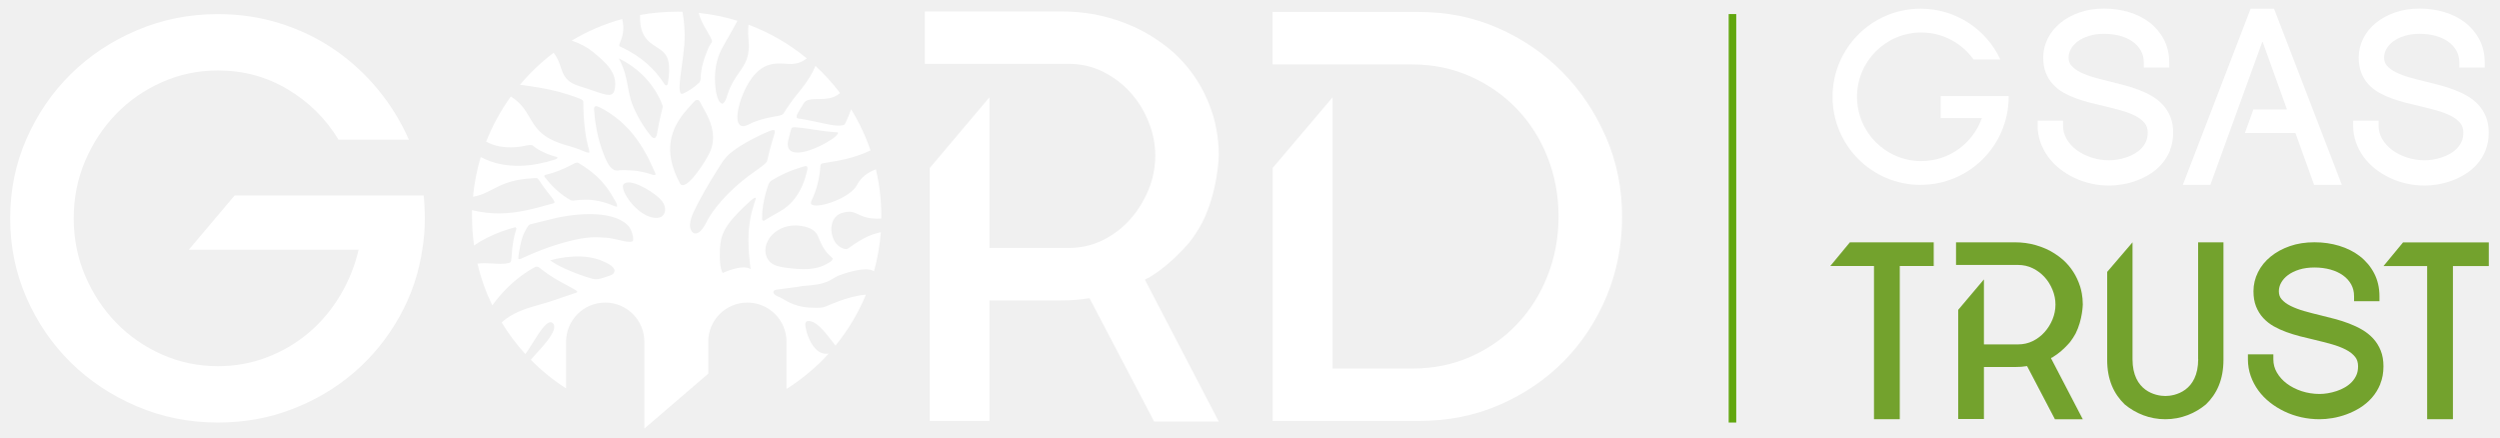
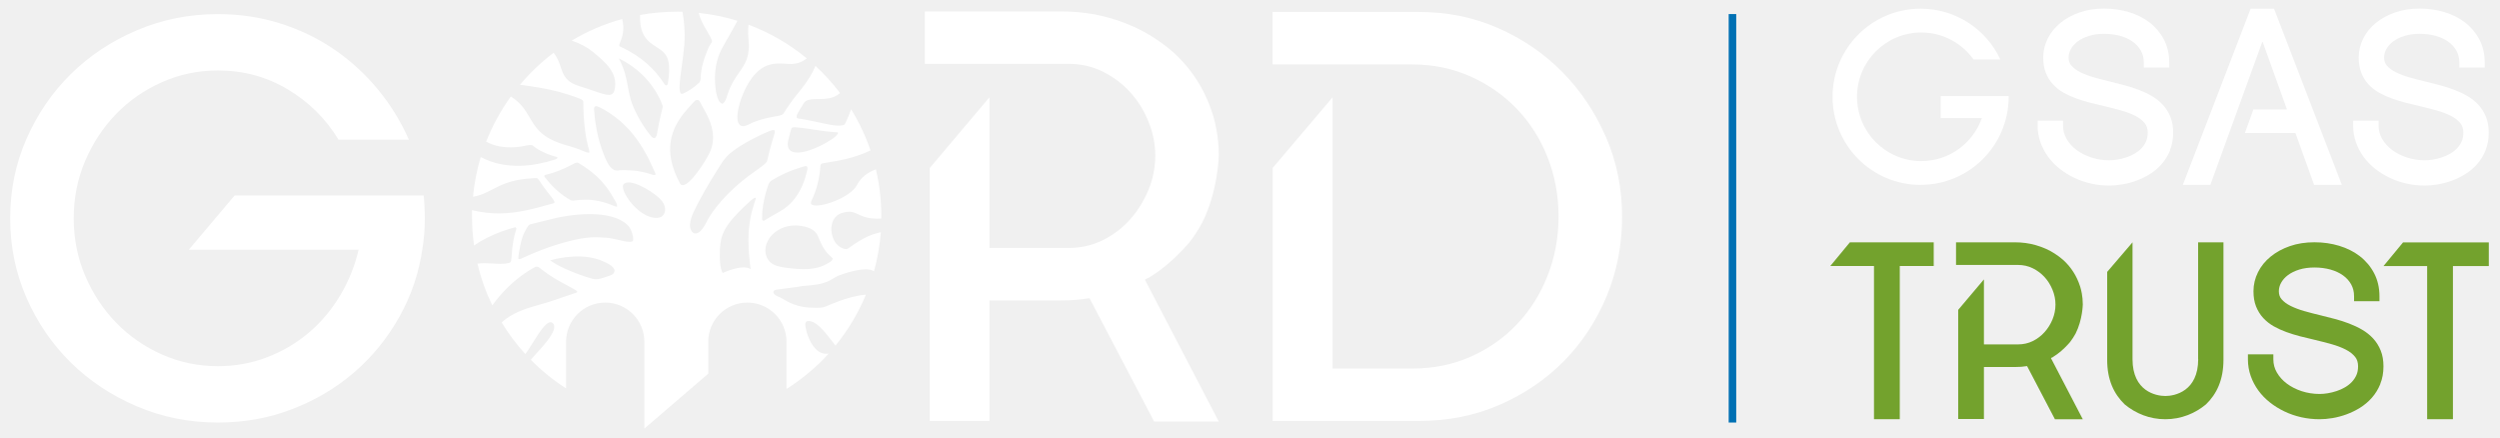
<svg xmlns="http://www.w3.org/2000/svg" id="Layer_1" viewBox="0 0 566.93 99.21">
  <defs>
-     <style>.cls-1,.cls-2{fill:#fff;}.cls-3{fill:#73a22d;}.cls-4{fill:none;stroke:#61a60e;stroke-miterlimit:10;stroke-width:1.71px;}.cls-2{fill-rule:evenodd;}</style>
+     <style>.cls-1,.cls-2{fill:#fff;}.cls-3{fill:#73a22d;}.cls-4{fill:none;stroke:#0070b3;stroke-miterlimit:10;stroke-width:1.71px;}.cls-2{fill-rule:evenodd;}</style>
  </defs>
  <g>
    <path class="cls-2" d="M364.34,31.12c-2.42-5.61-5.71-10.52-9.86-14.74-4.15-4.22-9.02-7.55-14.6-10-5.58-2.45-11.57-3.67-17.97-3.67h-33.21V14.61h31.66c4.76,0,9.17,.91,13.24,2.73,4.06,1.81,7.59,4.29,10.57,7.41,2.98,3.13,5.3,6.78,6.94,10.97,1.64,4.18,2.47,8.64,2.47,13.37s-.82,9.19-2.47,13.38c-1.64,4.18-3.93,7.84-6.87,10.96-2.94,3.13-6.45,5.6-10.51,7.42-4.07,1.82-8.52,2.73-13.36,2.73h-18.05V22.06l-13.6,16.03v57.37h33.21c6.57,0,12.67-1.22,18.29-3.67,5.62-2.45,10.49-5.76,14.6-9.93,4.11-4.18,7.33-9.07,9.67-14.68,2.33-5.61,3.5-11.62,3.5-18.03s-1.21-12.42-3.63-18.03" />
    <path class="cls-1" d="M189.46,30.69h0s0,0,0,0h0Z" />
    <path class="cls-1" d="M190.94,48.33c1.89-.61,2.67-.24,3.76,.27,1.04,.5,2.34,1.1,5.04,.97l.2-.02v-.45c0-3.68-.42-7.26-1.23-10.69-1.99,.71-3.45,1.91-4.31,3.57-1.5,2.87-8.47,5.29-10.14,4.47l-.16-.12-.08-.09c-.08-.17-.08-.43,.12-.83,.97-2,1.57-4.17,1.85-6.38,.06-.48,.08-.96,.13-1.44,.02-.16,.07-.33,.2-.43,.11-.08,.24-.11,.38-.13,2.17-.35,4.34-.69,6.46-1.3,1.48-.42,2.93-.96,4.33-1.62-1.13-3.29-2.61-6.42-4.41-9.34-.23,.66-.48,1.32-.76,1.96-.13,.3-.27,.59-.41,.88-.1,.2-.22,.58-.41,.7-.05,.03-.1,.04-.16,.06-.72,.18-1.45,.13-2.18,.04l-.7-.11-.25-.04-.73-.14c-.81-.16-1.63-.34-2.46-.52-.69-.15-1.39-.3-2.09-.43-.38-.08-.77-.14-1.16-.21-.22-.04-.84-.03-.98-.24-.03-.04-.04-.09-.05-.14-.06-.35,.11-.65,.27-.95,.14-.26,.28-.51,.43-.76,.22-.38,.45-.75,.69-1.12,.2-.31,.36-.64,.69-.83,.83-.49,1.88-.44,2.81-.45,1.63-.02,3.48-.06,4.95-1.37-1.68-2.21-3.55-4.28-5.58-6.16-.64,1.6-1.66,3.26-3.08,5.09-.32,.41-.65,.81-.98,1.21-1.15,1.41-2.19,2.9-3.16,4.43-.05,.07-.09,.14-.15,.2-.18,.19-.47,.24-.71,.32-.31,.09-.64,.14-.95,.19-.59,.1-1.18,.21-1.76,.34-1.17,.26-2.31,.61-3.42,1.06-.65,.27-1.25,.69-1.95,.81-.19,.03-.39,.04-.58-.01-.36-.1-.63-.42-.77-.76-.35-.88-.19-1.99-.03-2.89,.21-1.15,.56-2.26,.99-3.34,0,0,0-.02,.01-.03,1.04-2.6,2.93-5.89,5.98-6.84,1.38-.42,2.52-.34,3.61-.27,.95,.07,1.86,.13,2.84-.12,.6-.16,1.22-.43,1.9-.91l.23-.19c-3.91-3.23-8.37-5.82-13.21-7.63l-.04,.57-.02,.29c-.03,.38-.04,.75-.03,1.12l.03,.39,.03,.58c.48,4.22-.66,5.82-2.08,7.86-.92,1.31-1.96,2.8-2.72,5.23-.21,.65-.41,1.41-.99,1.83-.03,.02-.06,.04-.1,.05-.16,.02-.43-.23-.54-.33-.17-.16-.29-.35-.39-.57-.14-.31-.24-.63-.33-.96-.23-.85-.34-1.74-.4-2.62-.13-2.02,.07-4.1,.69-6.03,.19-.57,.4-1.11,.67-1.63,.55-1.09,1.18-2.17,1.8-3.22,.48-.83,.94-1.66,1.38-2.47,.17-.32,.35-.65,.52-.97-2.83-.88-5.75-1.48-8.77-1.8h0c.35,1.53,1.1,2.78,1.74,3.88,.54,.92,1.38,2.3,1.26,2.67-.21,.47-.58,.86-.84,1.47-.97,2.33-1.68,4.49-1.73,6.82,0,.1-.02,.71-.37,1.01-1.03,.96-2.08,1.7-3.12,2.21l-.43,.22c-.36,.15-.49,.06-.54,.02-.62-.48-.24-3.21,.16-6.11,.22-1.56,.46-3.32,.6-5.01,.11-1.5,.09-3.01-.04-4.52-.08-.97-.2-1.93-.38-2.92-.43,0-.86-.01-1.28-.01-2.85,0-5.63,.26-8.34,.75-.02,.56,0,1.07,.03,1.54,.26,3.29,1.82,4.51,3.32,5.48l.35,.23c.3,.2,.61,.39,.88,.59,.87,.63,1.6,1.4,1.86,2.77,.27,1.34,.17,2.97-.11,4.75-.01,.14-.08,.62-.42,.61-.15,0-.32-.2-.58-.59l-.04-.06c-1.85-2.83-4.85-5.88-9.59-8.05h-.02s-.02-.02-.02-.02l-.21-.1c-.2-.12-.27-.27-.08-.68,.55-1.32,1.19-3.02,.58-5.56-4.07,1.12-7.93,2.78-11.47,4.91h.04c1.9,.65,3.51,1.5,4.78,2.54,3.21,2.64,5.45,4.77,5.01,8.13-.11,.77-.32,1.23-.69,1.45-.17,.11-.4,.17-.66,.18-.83,0-2.05-.41-3.68-.98-.88-.3-1.87-.65-2.99-.98-3.16-.96-3.69-2.54-4.3-4.37-.34-1.02-.76-2.15-1.59-3.23-2.81,2.12-5.38,4.56-7.64,7.26,1.54,.21,3,.42,4.44,.66,2.91,.5,5.73,1.18,9.09,2.48l.34,.15c.2,.11,.49,.32,.49,.6,0,1.84,.09,3.67,.29,5.5,.11,1,.24,1.99,.43,2.98,.1,.53,.23,1.05,.36,1.58,.04,.18,.42,1.34,.25,1.44-.02,.01-.05,.01-.08,.01-.71-.04-1.41-.46-2.07-.7-.84-.31-1.69-.61-2.55-.85-.07-.02-.13-.04-.2-.05l-.56-.16c-5.32-1.57-6.65-3.84-8.06-6.24-.95-1.62-1.95-3.3-4.25-4.74-2.27,3.15-4.15,6.58-5.6,10.24,1.96,1.09,4.23,1.4,6.44,1.26,.66-.04,1.32-.12,1.97-.23,.64-.11,1.35-.37,2-.21,.04,.01,.09,.02,.13,.04,.17,.08,.32,.26,.48,.38,.17,.12,.34,.24,.51,.35,.41,.27,.84,.5,1.28,.71,1,.49,2.05,.88,3.13,1.15l.11,.03c.22,.1,.14,.35-.22,.5l-.32,.11c-4.34,1.39-10.94,2.51-16.74-.6-.87,2.9-1.46,5.91-1.76,9.01,1.28-.2,2.32-.62,3.34-1.13,.35-.17,.69-.35,1.05-.52,.37-.2,.76-.4,1.15-.59,1.88-.91,4.2-1.77,8.07-1.96,.29-.01,.58-.06,.87-.02,.04,0,.07,0,.1,.02,.03,.02,.06,.04,.09,.07,.41,.4,.7,.98,1.04,1.45,.39,.54,.78,1.07,1.19,1.59,.33,.43,1.22,1.56,1.27,1.63,.13,.21,.49,.74,.23,.88l-.22,.09c-.39,.11-.77,.21-1.17,.32-3.33,.93-6.77,1.87-10.93,1.95-2.03,.02-4.12-.22-6.29-.74,0,.46-.01,.92-.01,1.38,0,2.25,.16,4.45,.47,6.62,1.92-1.32,4.03-2.35,6.22-3.15,.53-.19,1.06-.37,1.6-.54,.51-.16,1.01-.32,1.53-.43,.02,0,.04,0,.06,0,.01,0,.03,.02,.04,.03,.24,.24,.13,.41,.04,.69-.42,1.22-.68,2.77-.85,4.27-.09,.82-.09,1.66-.22,2.48-.03,.17-.07,.35-.2,.47-.08,.07-.19,.1-.29,.13-1.23,.34-2.59,.21-3.85,.14-1.09-.06-2.21-.12-3.31,.03,.78,3.3,1.92,6.48,3.36,9.47,1.02-1.4,2.11-2.68,3.27-3.84,1.96-1.96,4.11-3.59,6.42-4.84l.11-.06c.15-.03,.37-.08,.63,.04,.33,.14,.77,.58,1.03,.75,1.41,1.1,3.48,2.38,5.75,3.53,.18,.09,1.4,.76,1.64,.92,.31,.21,.6,.48,.3,.59-.35,.12-.62,.21-.62,.21-.67,.22-2.21,.73-2.9,.98l-1.32,.46c-1.17,.41-2.34,.74-3.48,1.07-2.7,.76-5.24,1.49-7.53,3.12-.41,.29-.8,.61-1.17,.94,1.55,2.56,3.35,4.96,5.36,7.16,.14-.16,.31-.39,.49-.65,.64-.92,1.54-2.49,2.47-3.87,1.11-1.65,2.27-3.01,3.06-2.63,.24,.11,.44,.39,.5,.64,.16,.66-.13,1.31-.44,1.88-.15,.29-.33,.56-.5,.83-.21,.3-.43,.58-.64,.87-.89,1.15-1.88,2.22-2.86,3.28l-.83,.96c2.41,2.45,5.1,4.62,8,6.49v-10.58h0c0-4.9,3.98-8.88,8.88-8.88s8.88,3.97,8.88,8.88v19.69l14.44-12.4,.05-.06v-7.23h0c0-4.9,3.97-8.88,8.88-8.88s8.88,3.97,8.88,8.88v10.71c3.54-2.25,6.77-4.94,9.57-8.03-2.39,.43-3.92-1.88-4.71-4.01-.36-.98-.55-1.91-.6-2.52-.02-.29,.06-.49,.16-.63l.07-.07,.09-.06,.04-.03,.09-.03,.08-.02h.07c2.28-.26,5.12,4.29,6.26,5.55,2.82-3.47,5.16-7.34,6.89-11.54-2.13,.17-4.22,.78-6.22,1.51-.68,.25-1.35,.52-2.01,.8-.5,.22-1.01,.46-1.55,.57-.54,.11-1.13,.09-1.68,.1-.99,0-1.98-.06-2.95-.24-1.32-.24-2.57-.71-3.73-1.37-.54-.3-1.07-.67-1.65-.88-1.43-.52-1.63-1.47-.44-1.63,.74-.1,3.14-.42,4.88-.65,.52-.13,1.18-.2,1.93-.25,1.54-.12,3.5-.29,5.21-1.17,.3-.16,.58-.32,.84-.47,.28-.18,.73-.46,1.14-.63,1.36-.52,6.28-2.22,8.06-1,.8-2.85,1.32-5.81,1.56-8.85-1.39,.29-2.66,.75-3.91,1.43-1.47,.8-2.61,1.6-3.51,2.25h0c-.27,.21-.66,.14-.84,.11-.74-.19-1.34-.6-1.8-1.13-.75-.89-1.13-2.11-1.17-3.19-.05-1.47,.55-3.25,2.36-3.82M140.44,13.26c1.84,.91,3.56,2.07,5.06,3.48,1.2,1.13,2.26,2.41,3.14,3.81,.66,1.05,1.25,2.18,1.66,3.36,.07,.21,.06,.39,0,.6-.32,1.18-.58,2.39-.83,3.59-.11,.54-.22,1.08-.31,1.62-.08,.49-.1,1.01-.42,1.41-.05,.07-.12,.13-.2,.16-.11,.05-.23,.03-.34-.02-.3-.13-.51-.41-.7-.66l-.43-.54c-1.68-2.15-3.44-5.52-4-7.54-.27-.98-.44-1.93-.62-2.84-.35-1.94-.73-3.94-2.05-6.4l.04-.04Zm-5.63,11.16c.03-.12,.1-.23,.21-.29,.16-.09,.37-.04,.55,.02,.98,.35,1.92,.97,2.79,1.53,.84,.55,1.64,1.16,2.4,1.82,1.42,1.24,2.68,2.65,3.78,4.18,1.02,1.42,1.91,2.94,2.69,4.51,.27,.54,.52,1.08,.77,1.63,.12,.27,.24,.54,.36,.81,.13,.3,.3,.56,.36,.88,0,.04,.01,.09-.02,.12-.07,.08-.37,.05-.47,.04-.16-.01-.29-.08-.45-.13-.34-.11-.69-.21-1.03-.31l-.34-.09c-.52-.11-1.02-.23-1.5-.31-.49-.08-.95-.12-1.41-.16-.55-.05-1.08-.07-1.55-.08-.41,0-.79-.04-1.21,.01-.42,.06-.87,.13-1.29-.01-.3-.11-.56-.32-.79-.54-.76-.73-1.13-1.69-1.53-2.64-.44-1.05-.81-2.13-1.12-3.22-.52-1.83-.85-3.68-1.08-5.57-.04-.39-.08-.78-.1-1.17-.02-.32-.11-.74-.02-1.05m-11.31,15.62c-.08-.09-.01-.22,.07-.28,.08-.06,.17-.08,.26-.1,2.03-.47,4.03-1.32,5.89-2.27,.41-.21,.77-.48,1.25-.49,.04,0,.08,0,.11,0,.04,0,.07,.03,.11,.05,1.91,1.14,3.67,2.41,5.18,4.06,1.16,1.27,2.15,2.68,2.97,4.19,.27,.5,.66,.97,.67,1.57,0,.03,0,.06-.02,.09-.03,.03-.08,.03-.12,.02-.53-.1-1.01-.33-1.51-.52-.54-.21-1.09-.39-1.65-.54-1.12-.3-2.28-.47-3.43-.51-.18,0-.36,0-.54,0-.82,0-1.67,.06-2.55,.18l-.21,.02h-.05s-.12-.01-.12-.01l-.35-.09c-2.17-1.19-4.3-3.1-5.96-5.36m15.89,21.43s0,.06,0,.09c-.05,.32-.29,.59-.57,.75-.28,.17-.6,.25-.91,.35-.58,.18-1.16,.41-1.75,.55-.57,.13-1.18,.19-1.75,.02-.49-.14-.98-.29-1.46-.44-1.05-.33-2.08-.71-3.09-1.13-1.74-.71-3.51-1.51-5.06-2.6,.82-.25,5.7-1.59,10.25-.42,.73,.19,1.44,.44,2.11,.77,.69,.33,1.5,.71,1.98,1.32,.17,.21,.28,.47,.27,.74m4.22-7.16s0,.05,0,.08c0,.02,0,.03,0,.05,0,.03,0,.06-.01,.09,0,0,0,0,0,0,0,0,0,0,0,0l-.06,.12s-.15,.11-.15,.11c0,0-.02,0-.03,.01-.04,.02-.08,.03-.12,.04-.02,0-.03,0-.05,.01-.05,.01-.11,.02-.17,.03-.01,0-.03,0-.05,0-.05,0-.1,0-.15,0h-.11s-.03,0-.05,0c-.62-.03-1.48-.23-2.42-.45-.91-.21-1.89-.43-2.81-.48-.68-.04-1.35-.09-1.98-.11-1.75-.06-3.52,.24-5.22,.62-2.08,.46-4.13,1.09-6.14,1.8-2.01,.72-3.98,1.55-5.91,2.45-.15,.07-.32,.12-.49,.08-.04,0-.08-.02-.1-.06-.02-.03-.02-.07-.02-.1,.02-.93,.24-1.89,.42-2.8,.19-1.02,.46-2.02,.9-2.97,.17-.36,.36-.71,.57-1.05,.16-.25,.35-.62,.6-.79,.1-.07,.23-.11,.35-.14,1.48-.4,2.99-.7,4.48-1.1,6.62-1.73,15.03-1.9,17.85,1.76,.38,.5,.67,1.3,.8,1.98,.02,.11,.04,.21,.05,.3,0,0,0,0,0,.01,0,.04,.01,.09,.02,.13,0,.05,0,.1,.01,.14,0,.02,0,.03,0,.05,0,.03,0,.07,0,.1,0,.02,0,.04,0,.05m7.25-6.57c-.05,.62-.39,1.24-.94,1.51-.24,.12-.51,.17-.78,.2-1.29,.1-2.58-.48-3.62-1.19-2.75-1.88-4.76-5.41-4.12-6.38,1.2-1.56,6.09,1.16,8.21,3.16,.7,.66,1.29,1.61,1.25,2.61,0,.03,0,.06,0,.1m27.99-16.09c.11-.47,.22-.93,.35-1.4,.06-.21,.11-.43,.18-.64,.05-.17,.08-.41,.2-.54,.06-.06,.14-.1,.22-.12,.36-.1,.77-.02,1.14,0,.42,.04,.83,.08,1.25,.13,.85,.1,1.69,.23,2.53,.37,1.73,.28,3.45,.5,5.2,.6,.46,.03-.17,.69-.27,.8-.33,.34-.73,.62-1.14,.88-3.2,2.08-7.49,3.67-9.16,2.52-.64-.46-.82-1.34-.51-2.62m-24.63,9.95c-4.1-7.59-1.73-12.54,.93-15.89,.75-.94,1.52-1.75,2.18-2.47l.24-.26,.13-.11,.08-.05c.18-.09,.54-.2,.83,.08l.04,.05,.02,.04,.05,.07c.21,.43,.43,.83,.64,1.2,.92,1.61,2.29,3.99,2.39,6.68,.04,1.22-.17,2.5-.81,3.8-1.07,2.19-4.41,7.31-6.07,7.31-.27,0-.49-.14-.66-.44m6.1,8.72l-.3,.55c-.39,.69-.87,1.5-1.57,1.92-.31,.19-.69,.27-1.03,.14-.22-.09-.4-.26-.53-.46-.31-.46-.4-1.04-.36-1.59,.07-.92,.41-1.83,.77-2.66,1.3-2.75,3.13-6.03,5.64-9.98,.33-.53,.68-1.06,1.03-1.61l.17-.23c.48-.62,1.02-1.21,1.61-1.68,1.53-1.24,3.25-2.24,4.99-3.16,1.26-.66,2.56-1.29,3.88-1.82,.32-.13,.6-.23,.96-.17,.03,0,.05,0,.08,.02,.03,.02,.06,.05,.07,.09,.05,.12,.04,.25,.02,.37-.12,.7-.4,1.4-.6,2.08-.37,1.33-.85,3.06-1.12,4.37-.1,.53-1.56,1.57-3.26,2.76-6.12,4.36-9.33,8.83-10.46,11.06m11.06-5.01c-.11,.44-.25,.86-.39,1.29-.19,.59-.37,1.18-.51,1.78-.23,1.02-.43,2.06-.51,3.08-.55,3.72,.32,9.63,.32,9.63-1.83-1.27-6.34,.87-6.34,.87-.4-.69-.52-1.54-.59-2.32-.09-.89-.09-1.79-.05-2.68,.05-1.15,.14-2.33,.52-3.43,.3-.87,.74-1.68,1.25-2.44,.43-.63,.91-1.22,1.42-1.78,.73-.81,1.49-1.59,2.28-2.35,.38-.36,.76-.72,1.15-1.07,.19-.17,.38-.34,.58-.51,.25-.22,.52-.45,.87-.48,.02,0,.04,0,.06,0,.03,.02,.03,.07,.02,.11-.02,.1-.04,.21-.07,.31m1.91,4.78h-.07c-.14,.01-.36-.1-.35-.38,0-.56,.02-1.15,.06-1.75,.18-1.87,.63-3.74,1.06-5.11,.12-.38,.24-.71,.34-1,.14-.28,.28-.61,.72-.89,2.03-1.25,4.21-2.25,6.5-2.92,.42-.12,.94-.35,1.38-.32,.03,0,.07,0,.1,.03,.04,.02,.06,.06,.08,.1,.17,.35-.02,.83-.1,1.2-.08,.36-.18,.71-.28,1.07-.23,.77-.51,1.53-.84,2.27-.75,1.63-1.79,3.14-3.15,4.32-.57,.49-1.18,.93-1.84,1.29-1.44,.8-2.55,1.44-3.43,2l-.18,.1Zm15.43,8.38c.07,.07,.17,.11,.17,.22,0,.07-.02,.14-.05,.2-.18,.45-.72,.67-1.13,.91-.46,.27-.95,.5-1.45,.68-.9,.32-1.86,.49-2.81,.56-1.74,.13-3.49-.07-5.23-.3-1.23-.17-2.54-.39-3.46-1.22-.75-.68-1.14-1.7-1.14-2.71,0-1.01,.38-2,.96-2.82,.85-1.19,2.13-2.05,3.53-2.48,1.4-.43,2.91-.43,4.34-.11,1.04,.23,2.1,.68,2.73,1.55,.31,.43,.49,.94,.7,1.43,.32,.77,.7,1.53,1.16,2.23,.48,.71,1.05,1.29,1.68,1.85" />
    <path class="cls-2" d="M96.12,44.31c.09,.93,.15,1.81,.19,2.66,.04,.84,.07,1.69,.07,2.53,0,1.18-.04,2.32-.13,3.42-.09,1.1-.22,2.19-.39,3.29-.78,5.57-2.53,10.78-5.25,15.63-2.73,4.85-6.14,9.05-10.25,12.59-4.11,3.54-8.8,6.33-14.08,8.35-5.28,2.03-10.9,3.04-16.87,3.04-6.49,0-12.61-1.22-18.36-3.67-5.75-2.45-10.75-5.76-14.99-9.93-4.24-4.18-7.59-9.07-10.05-14.68-2.46-5.61-3.7-11.62-3.7-18.03s1.23-12.42,3.7-18.03c2.47-5.61,5.82-10.5,10.05-14.68,4.24-4.18,9.23-7.49,14.99-9.93,5.75-2.45,11.87-3.67,18.36-3.67,4.93,0,9.62,.7,14.08,2.09,4.45,1.39,8.54,3.35,12.26,5.88,3.72,2.53,7.03,5.55,9.93,9.05,2.9,3.5,5.25,7.32,7.07,11.45h-15.96c-2.85-4.72-6.68-8.52-11.48-11.39-4.8-2.87-10.1-4.3-15.89-4.3-4.5,0-8.73,.89-12.71,2.66-3.98,1.77-7.44,4.18-10.38,7.21-2.94,3.04-5.28,6.58-7.01,10.63-1.73,4.05-2.6,8.39-2.6,13.03s.87,8.99,2.6,13.03c1.73,4.05,4.06,7.59,7.01,10.63,2.94,3.04,6.4,5.44,10.38,7.21,3.98,1.77,8.22,2.66,12.71,2.66,3.89,0,7.61-.67,11.16-2.02,3.55-1.35,6.73-3.23,9.54-5.63,2.81-2.4,5.19-5.25,7.14-8.54,1.95-3.29,3.31-6.83,4.09-10.22H42.84l10.39-12.3h42.89Z" />
    <path class="cls-1" d="M261.06,62.69c.68-.41,1.32-.86,1.95-1.31,2.94-2.17,5.29-4.68,6.29-5.81,.17-.2,.35-.39,.52-.6,1.1-1.41,2.07-2.91,2.92-4.49,3.61-7.15,3.76-15.25,3.76-15.25,0-2.1-.21-4.04-.54-5.87-.03-.11-.11-.51-.11-.51-.08-.38-.15-.77-.23-1.14-.05-.15-.27-.95-.33-1.21-.07-.24-.13-.48-.21-.71-1.79-5.56-4.78-10.21-8.95-13.97-2.94-2.56-6-4.42-8.95-5.77,0,0-.02,0-.03-.01-.49-.22-.97-.41-1.45-.6-.46-.18-.92-.37-1.39-.54-.12-.04-.23-.08-.35-.12-.76-.26-1.53-.51-2.31-.73-3.42-.97-7.07-1.45-10.96-1.45h-30.88V14.48h32.56c2.85,0,5.47,.59,7.85,1.78,2.38,1.19,4.43,2.73,6.16,4.63,1.73,1.9,3.12,4.12,4.15,6.66,1.04,2.54,1.56,5.12,1.56,7.74s-.52,5.31-1.56,7.8c-1.04,2.5-2.42,4.72-4.15,6.66-1.73,1.95-3.78,3.51-6.16,4.7-2.38,1.18-4.99,1.78-7.85,1.78h-17.9V22.06l-13.54,16.03v57.37h13.54v-27.33h16.22c1.21,0,2.33-.04,3.37-.13,1.04-.08,2.07-.21,3.11-.38l14.66,27.97h14.66l-16.74-32.14c.17-.17,.39-.3,.65-.38,.26-.08,.48-.21,.65-.38" />
  </g>
  <path class="cls-3" d="M465.86,80.88c.29-.18,.57-.37,.84-.56,1.27-.93,2.28-2.02,2.71-2.51,.07-.09,.15-.17,.22-.26,.48-.61,.89-1.26,1.26-1.94,1.56-3.08,1.62-6.58,1.62-6.58,0-.9-.09-1.74-.23-2.53-.02-.05-.05-.22-.05-.22-.03-.17-.06-.33-.1-.49-.02-.06-.12-.41-.14-.52-.03-.1-.06-.21-.09-.31-.77-2.4-2.06-4.41-3.86-6.03-1.27-1.1-2.59-1.91-3.86-2.49,0,0,0,0-.01,0-.21-.1-.42-.18-.62-.26-.2-.08-.4-.16-.6-.23-.05-.02-.1-.03-.15-.05-.33-.11-.66-.22-1-.32-1.47-.42-3.05-.63-4.73-.63h-13.32v5.13h14.05c1.23,0,2.36,.26,3.39,.77,1.03,.51,1.91,1.18,2.66,2,.75,.82,1.34,1.78,1.79,2.87,.45,1.1,.67,2.21,.67,3.34s-.22,2.29-.67,3.37c-.45,1.08-1.04,2.04-1.79,2.87-.75,.84-1.63,1.52-2.66,2.03-1.03,.51-2.15,.77-3.39,.77h-7.72v-14.74l-5.84,6.91v24.75h5.84v-11.79h6.99c.52,0,1.01-.02,1.46-.05,.45-.04,.89-.09,1.34-.16l6.32,12.06h6.32l-7.22-13.86c.07-.07,.17-.13,.28-.16,.11-.04,.21-.09,.28-.16Z" />
  <polygon class="cls-3" points="415.23 60.32 425.14 60.32 425.14 95.07 430.99 95.07 430.99 60.32 438.69 60.32 438.69 54.95 419.67 54.95 415.23 60.32" />
  <path class="cls-3" d="M498.69,81.45c0,7.29-5.32,8.35-7.45,8.35s-7.45-1.06-7.45-8.35v-26.5l-5.75,6.71v19.95c0,4.47,1.49,7.71,3.99,10.11,2.45,2.02,5.59,3.35,9.2,3.35s6.76-1.33,9.2-3.35c2.5-2.39,3.99-5.64,3.99-10.11v-26.66h-5.75v26.5Z" />
  <polygon class="cls-3" points="540.73 60.33 550.63 60.33 550.63 95.07 556.48 95.07 556.48 60.33 564.62 60.33 564.62 54.97 545.16 54.97 540.73 60.33" />
  <g>
    <path class="cls-1" d="M435.72,41.93c-11.03,0-19.98-8.94-19.98-19.98s8.95-19.98,19.98-19.98c8,0,14.91,4.71,18.09,11.51h-6.09c-2.65-3.69-6.96-6.11-11.85-6.11-8.05,0-14.58,6.53-14.58,14.58s6.53,14.58,14.58,14.58c6.35,0,11.75-4.08,13.74-9.75h-9.34v-5h15.42c0,.05,0,.11,0,.16,0,11.03-8.94,19.98-19.98,19.98Z" />
    <path class="cls-1" d="M492.31,34.11c-.48,1.16-1.12,2.21-1.91,3.1-.78,.89-1.68,1.65-2.7,2.28-.98,.61-2.01,1.1-3.07,1.49-1.04,.38-2.1,.66-3.16,.84-1.06,.18-2.04,.26-2.94,.26-1.41,0-2.81-.15-4.14-.45-1.33-.3-2.62-.74-3.81-1.31-1.2-.57-2.31-1.26-3.31-2.05-1.01-.8-1.9-1.71-2.63-2.72-.74-1.01-1.32-2.12-1.74-3.29-.42-1.19-.64-2.46-.64-3.77v-1.13h5.77v1.13c0,1.09,.26,2.07,.8,3,.55,.96,1.31,1.8,2.25,2.51,.97,.72,2.11,1.3,3.38,1.72,1.27,.41,2.64,.63,4.05,.63,.57,0,1.19-.05,1.84-.16,.66-.11,1.34-.27,2.02-.5,.65-.21,1.29-.5,1.9-.85,.58-.34,1.11-.75,1.56-1.22,.43-.45,.78-.98,1.04-1.56,.25-.57,.37-1.23,.37-1.97,0-.89-.22-1.59-.67-2.15-.51-.63-1.21-1.18-2.08-1.63-.94-.49-2.03-.9-3.23-1.24-1.22-.34-2.53-.68-3.88-1-1.06-.24-2.16-.51-3.26-.79-1.1-.29-2.16-.61-3.14-.97-1.02-.37-1.98-.81-2.84-1.3-.92-.52-1.73-1.16-2.4-1.89-.69-.75-1.24-1.64-1.63-2.63-.39-.99-.58-2.15-.58-3.44,0-1.51,.35-2.96,1.03-4.32,.68-1.34,1.64-2.54,2.88-3.54,1.21-.99,2.67-1.79,4.35-2.37,1.67-.58,3.54-.87,5.56-.87s3.87,.27,5.62,.8c1.78,.54,3.36,1.33,4.7,2.36,1.36,1.05,2.45,2.35,3.24,3.86,.8,1.53,1.21,3.28,1.21,5.21v1.14h-5.77v-1.14c0-1.01-.21-1.88-.65-2.67-.45-.8-1.07-1.49-1.84-2.04-.8-.58-1.76-1.02-2.85-1.33-1.13-.31-2.36-.47-3.65-.47s-2.42,.16-3.44,.47c-1,.31-1.86,.73-2.56,1.25-.67,.5-1.19,1.08-1.55,1.73-.35,.63-.52,1.26-.52,1.93,0,.74,.2,1.34,.62,1.82,.5,.57,1.18,1.08,2.02,1.5,.91,.45,1.96,.85,3.11,1.18,1.19,.34,2.43,.66,3.68,.96,1.11,.28,2.18,.54,3.27,.83,1.12,.29,2.2,.64,3.23,1.04,1.05,.4,2.05,.87,2.95,1.4,.96,.56,1.8,1.23,2.51,2,.72,.79,1.3,1.71,1.71,2.74,.42,1.04,.62,2.23,.62,3.56,0,1.47-.25,2.82-.73,4Z" />
    <polygon class="cls-1" points="524.98 41.93 520.74 30.16 509.28 30.16 511.21 24.82 518.82 24.82 513.32 9.53 513.21 9.53 501.44 41.93 495.2 41.93 510.58 1.98 515.89 1.98 531.28 41.93 524.98 41.93" />
    <path class="cls-1" d="M563.88,34.11c-.48,1.16-1.12,2.21-1.91,3.1-.78,.89-1.69,1.65-2.7,2.28-.98,.61-2.01,1.1-3.07,1.49-1.04,.38-2.1,.66-3.16,.84-1.06,.18-2.04,.26-2.94,.26-1.41,0-2.8-.15-4.14-.45-1.34-.3-2.62-.74-3.81-1.31-1.2-.57-2.31-1.26-3.31-2.05-1.01-.8-1.9-1.71-2.63-2.72-.74-1.01-1.32-2.12-1.73-3.29-.42-1.19-.63-2.46-.63-3.77v-1.13h5.77v1.13c0,1.09,.26,2.07,.8,3,.56,.96,1.31,1.8,2.26,2.51,.96,.72,2.1,1.3,3.38,1.72,1.27,.41,2.64,.63,4.05,.63,.57,0,1.19-.05,1.84-.16,.66-.11,1.34-.27,2.02-.5,.65-.21,1.29-.5,1.9-.85,.59-.34,1.11-.75,1.56-1.22,.43-.45,.78-.98,1.04-1.56,.25-.57,.37-1.23,.37-1.97,0-.89-.22-1.59-.67-2.15-.51-.63-1.21-1.18-2.08-1.63-.94-.49-2.03-.9-3.23-1.24-1.22-.34-2.53-.68-3.88-1-1.06-.24-2.16-.51-3.27-.79-1.1-.29-2.15-.61-3.14-.97-1.02-.37-1.98-.81-2.85-1.3-.92-.52-1.72-1.16-2.4-1.89-.69-.75-1.24-1.64-1.63-2.63-.39-.99-.58-2.15-.58-3.44,0-1.51,.35-2.96,1.03-4.32,.67-1.34,1.64-2.54,2.88-3.54,1.21-.99,2.68-1.79,4.35-2.37,1.66-.58,3.54-.87,5.56-.87s3.87,.27,5.62,.8c1.78,.54,3.36,1.33,4.69,2.36,1.36,1.05,2.45,2.35,3.24,3.86,.8,1.53,1.21,3.28,1.21,5.21v1.14h-5.76v-1.14c0-1.01-.22-1.88-.65-2.67-.45-.8-1.07-1.49-1.84-2.04-.8-.58-1.76-1.02-2.85-1.33-1.13-.31-2.36-.47-3.65-.47s-2.42,.16-3.44,.47c-1,.31-1.86,.73-2.56,1.25-.67,.5-1.19,1.08-1.55,1.73-.35,.63-.52,1.26-.52,1.93,0,.74,.2,1.34,.62,1.82,.49,.57,1.18,1.08,2.02,1.5,.91,.45,1.95,.85,3.11,1.18,1.19,.34,2.43,.66,3.69,.96,1.11,.28,2.18,.54,3.27,.83,1.11,.29,2.2,.64,3.23,1.04,1.05,.4,2.05,.87,2.95,1.4,.96,.56,1.8,1.23,2.51,2,.72,.79,1.3,1.71,1.71,2.74,.42,1.04,.62,2.23,.62,3.56,0,1.47-.24,2.82-.73,4Z" />
  </g>
  <path class="cls-3" d="M540,87.1c-.48,1.16-1.12,2.21-1.91,3.1-.78,.89-1.69,1.65-2.7,2.28-.98,.61-2.01,1.1-3.07,1.49-1.04,.38-2.1,.66-3.16,.84-1.06,.18-2.04,.26-2.94,.26-1.41,0-2.8-.15-4.14-.45-1.34-.3-2.62-.74-3.81-1.31-1.2-.57-2.31-1.26-3.31-2.05-1.01-.8-1.9-1.71-2.63-2.72-.74-1.01-1.32-2.12-1.73-3.29-.42-1.19-.63-2.46-.63-3.77v-1.13h5.77v1.13c0,1.09,.26,2.07,.8,3,.56,.96,1.31,1.8,2.26,2.51,.96,.72,2.1,1.3,3.38,1.72,1.27,.41,2.64,.63,4.05,.63,.57,0,1.19-.05,1.84-.16,.66-.11,1.34-.27,2.02-.5,.65-.21,1.29-.5,1.9-.85,.59-.34,1.11-.75,1.56-1.22,.43-.45,.78-.98,1.04-1.56,.25-.57,.37-1.23,.37-1.97,0-.89-.22-1.59-.67-2.15-.51-.63-1.21-1.18-2.08-1.63-.94-.49-2.03-.9-3.23-1.24-1.22-.34-2.53-.68-3.88-1-1.06-.24-2.16-.51-3.27-.79-1.1-.29-2.15-.61-3.14-.97-1.02-.37-1.98-.81-2.85-1.3-.92-.52-1.72-1.16-2.4-1.89-.69-.75-1.24-1.64-1.63-2.63-.39-.99-.58-2.15-.58-3.44,0-1.51,.35-2.96,1.03-4.32,.67-1.34,1.64-2.54,2.88-3.54,1.21-.99,2.68-1.79,4.35-2.37,1.66-.58,3.54-.87,5.56-.87s3.87,.27,5.62,.8c1.78,.54,3.36,1.33,4.69,2.36,1.36,1.05,2.45,2.35,3.24,3.86,.8,1.53,1.21,3.28,1.21,5.21v1.14h-5.76v-1.14c0-1.01-.22-1.88-.65-2.67-.45-.8-1.07-1.49-1.84-2.04-.8-.58-1.76-1.02-2.85-1.33-1.13-.31-2.36-.47-3.65-.47s-2.42,.16-3.44,.47c-1,.31-1.86,.73-2.56,1.25-.67,.5-1.19,1.08-1.55,1.73-.35,.63-.52,1.26-.52,1.93,0,.74,.2,1.34,.62,1.82,.49,.57,1.18,1.08,2.02,1.5,.91,.45,1.95,.85,3.11,1.18,1.19,.34,2.43,.66,3.69,.96,1.11,.28,2.18,.54,3.27,.83,1.11,.29,2.2,.64,3.23,1.04,1.05,.4,2.05,.87,2.95,1.4,.96,.56,1.8,1.23,2.51,2,.72,.79,1.3,1.71,1.71,2.74,.42,1.04,.62,2.23,.62,3.56,0,1.47-.24,2.82-.73,4Z" />
  <line class="cls-4" x1="393.03" y1="3.19" x2="393.03" y2="95.82" />
</svg>
